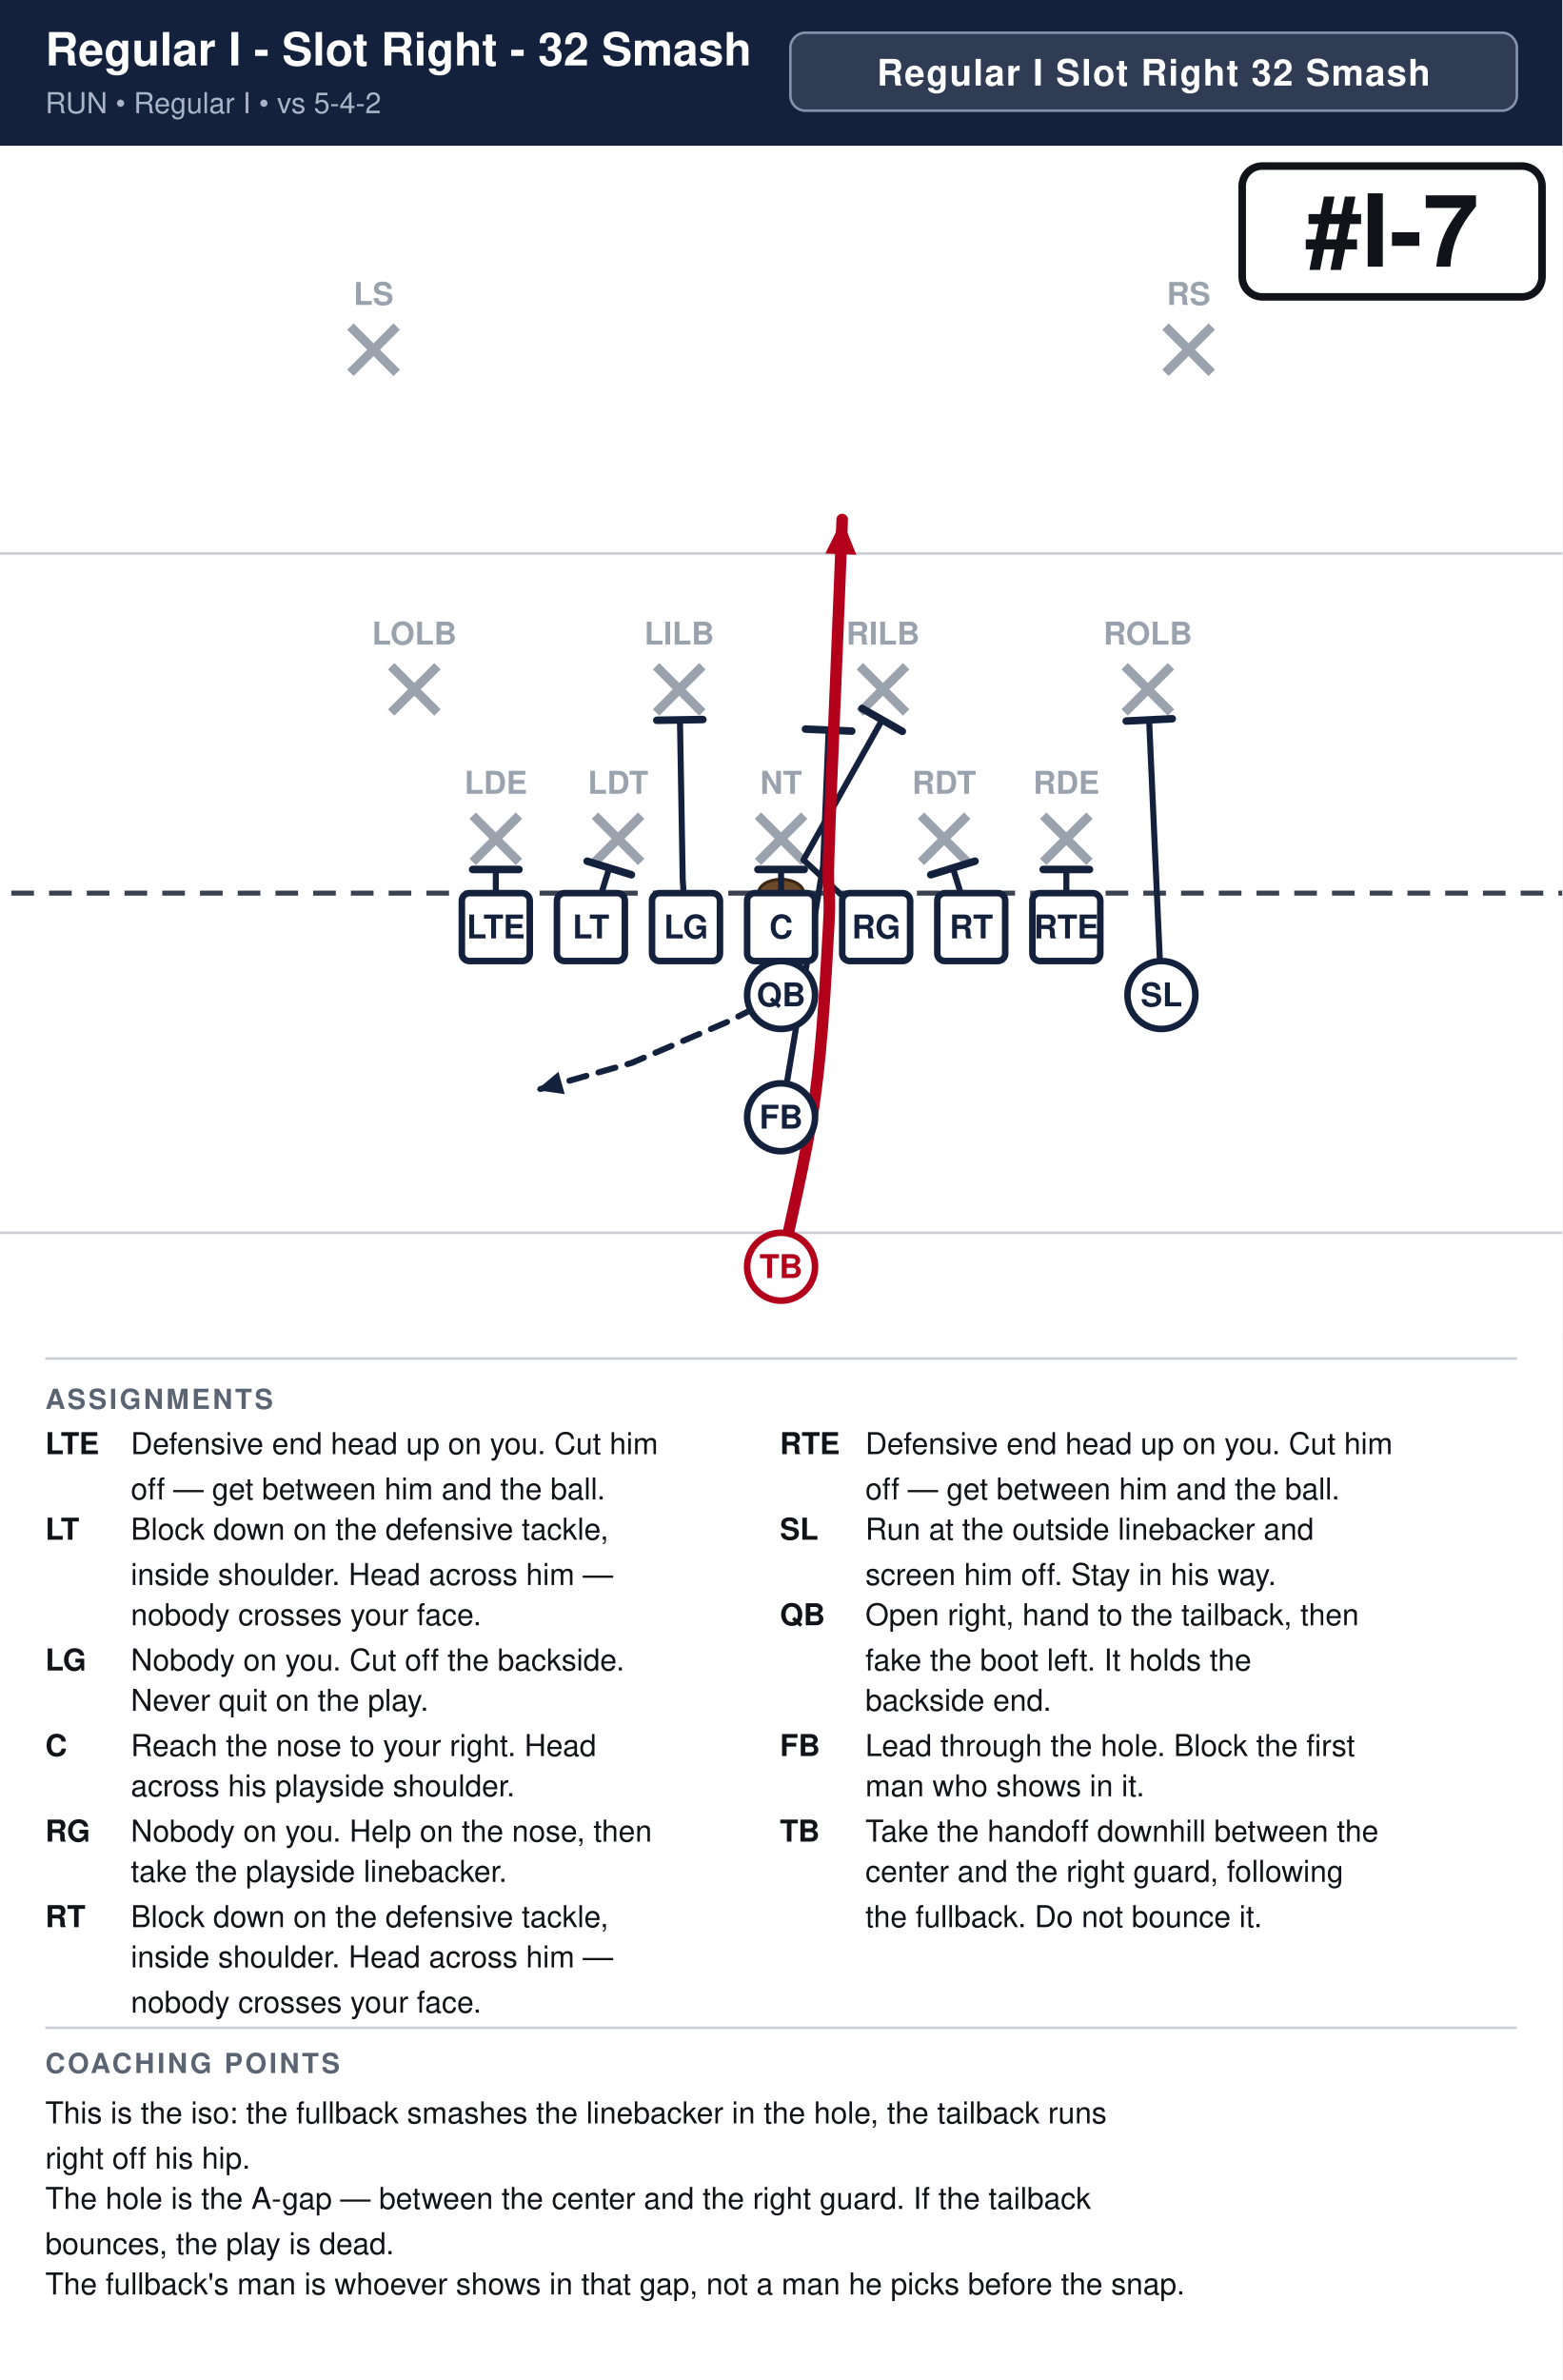
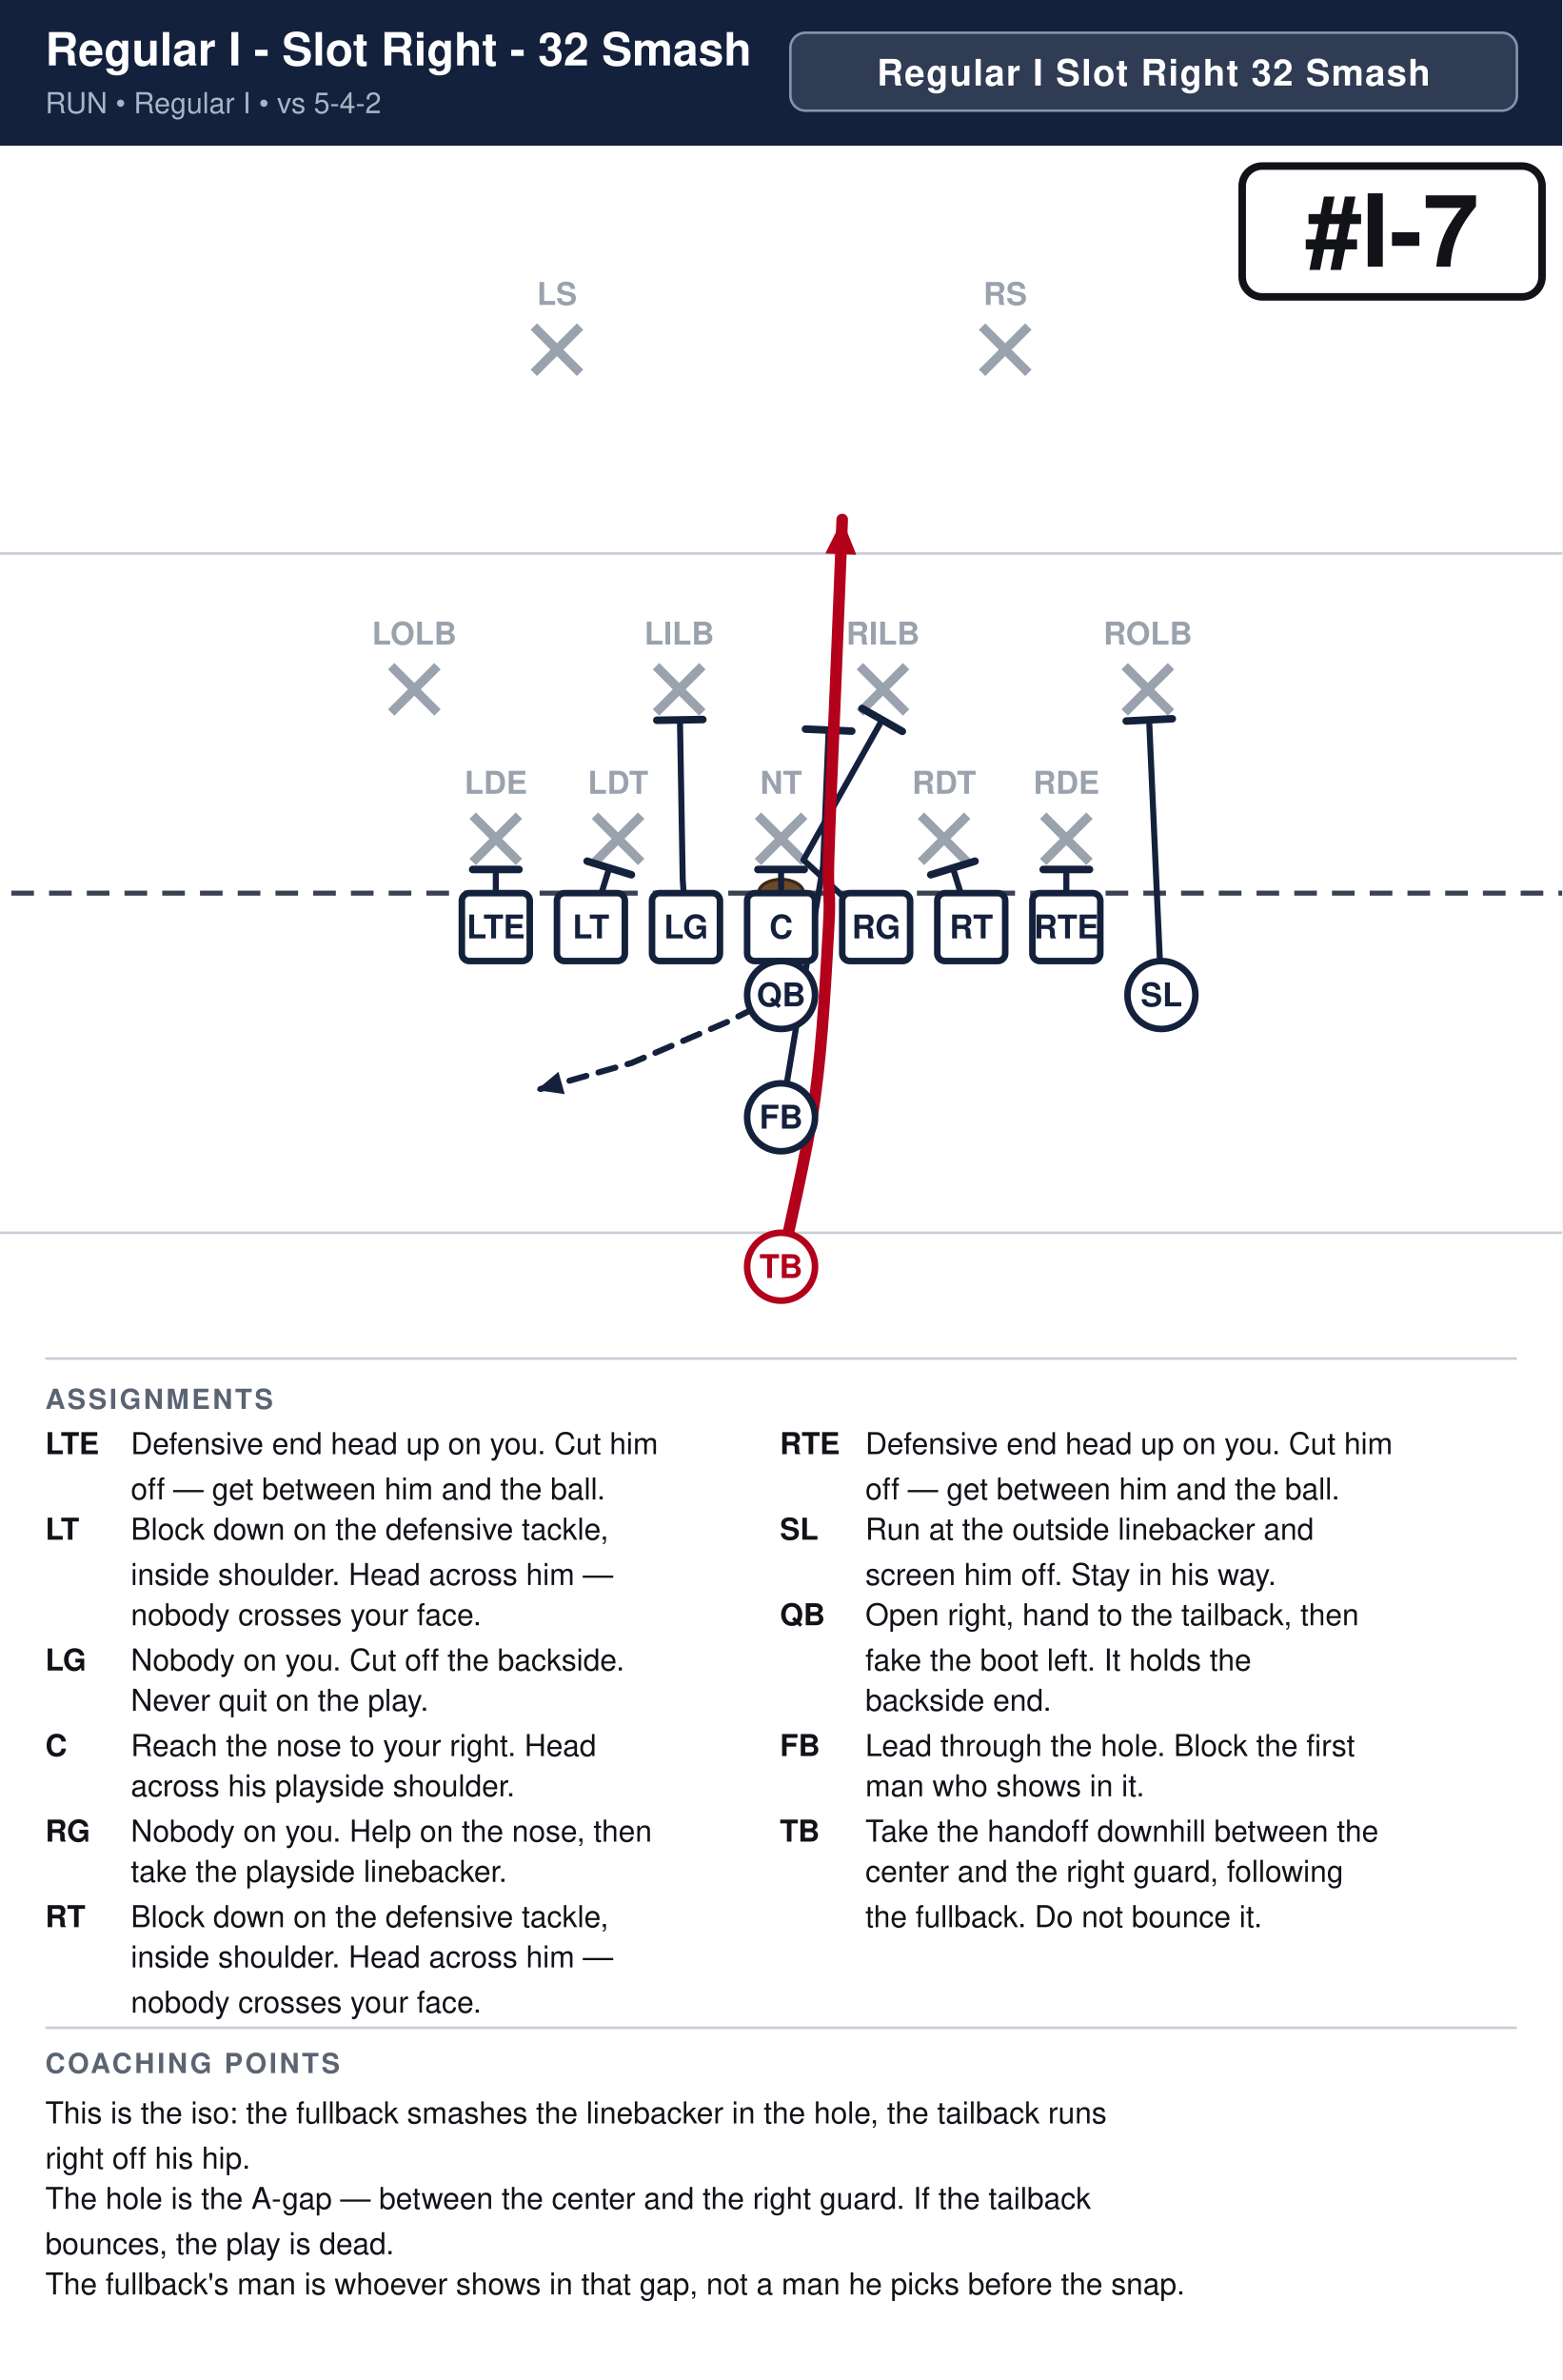
<svg xmlns="http://www.w3.org/2000/svg" width="621" height="946" viewBox="0 0 621 946" font-family="Segoe UI, Helvetica, Arial, sans-serif">
  <rect width="100%" height="100%" fill="#ffffff" />
  <rect x="0" y="0" width="621" height="58" fill="#14213d" />
  <text x="18" y="26" font-size="18.2" font-weight="700" fill="#ffffff">Regular I - Slot Right - 32 Smash</text>
  <text x="18" y="45" font-size="11.5" fill="#a9b4c7">RUN  •  Regular I  •  vs 5-4-2</text>
  <rect x="314.2" y="13" width="288.8" height="31" rx="6" fill="#ffffff" fill-opacity="0.12" stroke="#8593ad" stroke-width="1" />
  <text x="458.6" y="34" text-anchor="middle" font-size="14.5" font-weight="700" fill="#ffffff" letter-spacing="0.5">Regular I Slot Right 32 Smash</text>
  <clipPath id="fieldclip">
    <rect x="0" y="58" width="621" height="472" />
  </clipPath>
  <g clip-path="url(#fieldclip)">
    <g transform="translate(-40.5,31.0)">
      <rect x="0" y="0" width="702" height="513" fill="#ffffff" />
      <line x1="0" y1="459.0" x2="702" y2="459.0" stroke="#c8cdd6" stroke-width="1" />
      <line x1="0" y1="189.0" x2="702" y2="189.0" stroke="#c8cdd6" stroke-width="1" />
      <line x1="0" y1="324.0" x2="702" y2="324.0" stroke="#3a4150" stroke-width="2" stroke-dasharray="9 6" />
      <ellipse cx="351.0" cy="324.0" rx="9" ry="5.5" fill="#6b4a2b" stroke="#3a2716" stroke-width="1.2" />
      <line x1="228.4" y1="293.2" x2="246.8" y2="311.6" stroke="#9aa2ae" stroke-width="3.6" />
      <line x1="246.8" y1="293.2" x2="228.4" y2="311.6" stroke="#9aa2ae" stroke-width="3.6" />
      <text x="237.6" y="284.5" text-anchor="middle" font-size="12.5" fill="#9aa2ae" font-weight="600">LDE</text>
      <line x1="277.0" y1="293.2" x2="295.4" y2="311.6" stroke="#9aa2ae" stroke-width="3.6" />
      <line x1="295.4" y1="293.2" x2="277.0" y2="311.6" stroke="#9aa2ae" stroke-width="3.6" />
      <text x="286.2" y="284.5" text-anchor="middle" font-size="12.5" fill="#9aa2ae" font-weight="600">LDT</text>
      <line x1="341.8" y1="293.2" x2="360.2" y2="311.6" stroke="#9aa2ae" stroke-width="3.6" />
      <line x1="360.2" y1="293.2" x2="341.8" y2="311.6" stroke="#9aa2ae" stroke-width="3.6" />
      <text x="351.0" y="284.5" text-anchor="middle" font-size="12.5" fill="#9aa2ae" font-weight="600">NT</text>
      <line x1="406.6" y1="293.2" x2="425.0" y2="311.6" stroke="#9aa2ae" stroke-width="3.6" />
      <line x1="425.0" y1="293.2" x2="406.6" y2="311.6" stroke="#9aa2ae" stroke-width="3.6" />
      <text x="415.8" y="284.5" text-anchor="middle" font-size="12.5" fill="#9aa2ae" font-weight="600">RDT</text>
      <line x1="455.2" y1="293.2" x2="473.6" y2="311.6" stroke="#9aa2ae" stroke-width="3.6" />
      <line x1="473.6" y1="293.2" x2="455.2" y2="311.6" stroke="#9aa2ae" stroke-width="3.6" />
      <text x="464.4" y="284.5" text-anchor="middle" font-size="12.5" fill="#9aa2ae" font-weight="600">RDE</text>
      <line x1="196.0" y1="233.8" x2="214.4" y2="252.2" stroke="#9aa2ae" stroke-width="3.6" />
      <line x1="214.4" y1="233.8" x2="196.0" y2="252.2" stroke="#9aa2ae" stroke-width="3.6" />
      <text x="205.2" y="225.2" text-anchor="middle" font-size="12.5" fill="#9aa2ae" font-weight="600">LOLB</text>
      <line x1="301.3" y1="233.8" x2="319.7" y2="252.2" stroke="#9aa2ae" stroke-width="3.6" />
      <line x1="319.7" y1="233.8" x2="301.3" y2="252.2" stroke="#9aa2ae" stroke-width="3.6" />
      <text x="310.5" y="225.2" text-anchor="middle" font-size="12.5" fill="#9aa2ae" font-weight="600">LILB</text>
      <line x1="382.3" y1="233.8" x2="400.7" y2="252.2" stroke="#9aa2ae" stroke-width="3.6" />
      <line x1="400.7" y1="233.8" x2="382.3" y2="252.2" stroke="#9aa2ae" stroke-width="3.6" />
      <text x="391.5" y="225.2" text-anchor="middle" font-size="12.5" fill="#9aa2ae" font-weight="600">RILB</text>
      <line x1="487.6" y1="233.8" x2="506.0" y2="252.2" stroke="#9aa2ae" stroke-width="3.6" />
      <line x1="506.0" y1="233.8" x2="487.6" y2="252.2" stroke="#9aa2ae" stroke-width="3.6" />
      <text x="496.8" y="225.2" text-anchor="middle" font-size="12.5" fill="#9aa2ae" font-weight="600">ROLB</text>
-       <line x1="179.8" y1="98.8" x2="198.2" y2="117.2" stroke="#9aa2ae" stroke-width="3.6" />
-       <line x1="198.2" y1="98.8" x2="179.8" y2="117.2" stroke="#9aa2ae" stroke-width="3.6" />
-       <text x="189.0" y="90.2" text-anchor="middle" font-size="12.5" fill="#9aa2ae" font-weight="600">LS</text>
-       <line x1="503.8" y1="98.8" x2="522.2" y2="117.2" stroke="#9aa2ae" stroke-width="3.6" />
-       <line x1="522.2" y1="98.8" x2="503.8" y2="117.2" stroke="#9aa2ae" stroke-width="3.6" />
-       <text x="513.0" y="90.2" text-anchor="middle" font-size="12.5" fill="#9aa2ae" font-weight="600">RS</text>
+       <line x1="252.7" y1="98.8" x2="271.1" y2="117.2" stroke="#9aa2ae" stroke-width="3.6" />
+       <line x1="271.1" y1="98.8" x2="252.7" y2="117.2" stroke="#9aa2ae" stroke-width="3.6" />
+       <text x="261.9" y="90.2" text-anchor="middle" font-size="12.5" fill="#9aa2ae" font-weight="600">LS</text>
+       <line x1="430.9" y1="98.8" x2="449.3" y2="117.2" stroke="#9aa2ae" stroke-width="3.6" />
+       <line x1="449.3" y1="98.8" x2="430.9" y2="117.2" stroke="#9aa2ae" stroke-width="3.6" />
+       <text x="440.1" y="90.2" text-anchor="middle" font-size="12.5" fill="#9aa2ae" font-weight="600">RS</text>
      <path d="M237.6,337.5 L237.6,314.6" fill="none" stroke="#14213d" stroke-width="2.4" stroke-linecap="round" stroke-linejoin="round" />
      <line x1="228.4" y1="314.6" x2="246.8" y2="314.6" stroke="#14213d" stroke-width="3.0" stroke-linecap="round" />
      <path d="M275.4,337.5 L282.7,314.0" fill="none" stroke="#14213d" stroke-width="2.4" stroke-linecap="round" stroke-linejoin="round" />
      <line x1="273.9" y1="311.3" x2="291.5" y2="316.7" stroke="#14213d" stroke-width="3.0" stroke-linecap="round" />
      <path d="M313.2,337.5 L311.9,318.6 L310.8,255.1" fill="none" stroke="#14213d" stroke-width="2.4" stroke-linecap="round" stroke-linejoin="round" />
      <line x1="301.6" y1="255.3" x2="319.9" y2="255.0" stroke="#14213d" stroke-width="3.0" stroke-linecap="round" />
      <path d="M351.0,337.5 L351.0,314.6" fill="none" stroke="#14213d" stroke-width="2.4" stroke-linecap="round" stroke-linejoin="round" />
      <line x1="341.8" y1="314.6" x2="360.2" y2="314.6" stroke="#14213d" stroke-width="3.0" stroke-linecap="round" />
      <path d="M388.8,337.5 L359.9,310.8 L391.2,255.1" fill="none" stroke="#14213d" stroke-width="2.4" stroke-linecap="round" stroke-linejoin="round" />
      <line x1="383.2" y1="250.6" x2="399.2" y2="259.7" stroke="#14213d" stroke-width="3.0" stroke-linecap="round" />
      <path d="M426.6,337.5 L419.3,314.0" fill="none" stroke="#14213d" stroke-width="2.4" stroke-linecap="round" stroke-linejoin="round" />
      <line x1="410.5" y1="316.7" x2="428.1" y2="311.3" stroke="#14213d" stroke-width="3.0" stroke-linecap="round" />
      <path d="M464.4,337.5 L464.4,314.6" fill="none" stroke="#14213d" stroke-width="2.4" stroke-linecap="round" stroke-linejoin="round" />
      <line x1="455.2" y1="314.6" x2="473.6" y2="314.6" stroke="#14213d" stroke-width="3.0" stroke-linecap="round" />
      <path d="M502.2,364.5 L497.3,255.1" fill="none" stroke="#14213d" stroke-width="2.4" stroke-linecap="round" stroke-linejoin="round" />
      <line x1="488.2" y1="255.6" x2="506.5" y2="254.7" stroke="#14213d" stroke-width="3.0" stroke-linecap="round" />
      <path d="M351.0,364.5 L329.4,375.3 L291.6,391.5 L253.8,402.3" fill="none" stroke="#14213d" stroke-width="2.4" stroke-linecap="round" stroke-linejoin="round" stroke-dasharray="7 5" />
      <polygon points="253.8,402.3 262.5,395.0 265.0,403.9" fill="#14213d" />
      <path d="M351.0,413.1 L367.7,313.2 L369.9,259.2" fill="none" stroke="#14213d" stroke-width="2.4" stroke-linecap="round" stroke-linejoin="round" />
      <line x1="360.7" y1="258.8" x2="379.1" y2="259.6" stroke="#14213d" stroke-width="3.0" stroke-linecap="round" />
      <path d="M351.0,472.5 C353.2,461.2 361.4,427.5 364.5,405.0 C367.6,382.5 369.0,353.2 369.9,337.5 C370.8,321.8 369.4,326.2 369.9,310.5 C370.3,294.8 371.7,265.5 372.6,243.0 C373.5,220.5 374.9,186.8 375.3,175.5" fill="none" stroke="#b3001b" stroke-width="4.6" stroke-linecap="round" stroke-linejoin="round" />
      <polygon points="375.3,175.5 380.9,189.5 368.6,189.0" fill="#b3001b" />
      <rect x="224.1" y="324.0" width="27.0" height="27.0" rx="3" fill="#ffffff" stroke="#14213d" stroke-width="2.6" />
      <text x="237.6" y="342.0" text-anchor="middle" font-size="13" font-weight="700" fill="#14213d">LTE</text>
      <rect x="261.9" y="324.0" width="27.0" height="27.0" rx="3" fill="#ffffff" stroke="#14213d" stroke-width="2.6" />
      <text x="275.4" y="342.0" text-anchor="middle" font-size="13" font-weight="700" fill="#14213d">LT</text>
      <rect x="299.7" y="324.0" width="27.0" height="27.0" rx="3" fill="#ffffff" stroke="#14213d" stroke-width="2.6" />
      <text x="313.2" y="342.0" text-anchor="middle" font-size="13" font-weight="700" fill="#14213d">LG</text>
      <rect x="337.5" y="324.0" width="27.0" height="27.0" rx="3" fill="#ffffff" stroke="#14213d" stroke-width="2.6" />
      <text x="351.0" y="342.0" text-anchor="middle" font-size="13" font-weight="700" fill="#14213d">C</text>
      <rect x="375.3" y="324.0" width="27.0" height="27.0" rx="3" fill="#ffffff" stroke="#14213d" stroke-width="2.6" />
      <text x="388.8" y="342.0" text-anchor="middle" font-size="13" font-weight="700" fill="#14213d">RG</text>
      <rect x="413.1" y="324.0" width="27.0" height="27.0" rx="3" fill="#ffffff" stroke="#14213d" stroke-width="2.6" />
      <text x="426.6" y="342.0" text-anchor="middle" font-size="13" font-weight="700" fill="#14213d">RT</text>
      <rect x="450.9" y="324.0" width="27.0" height="27.0" rx="3" fill="#ffffff" stroke="#14213d" stroke-width="2.6" />
      <text x="464.4" y="342.0" text-anchor="middle" font-size="13" font-weight="700" fill="#14213d">RTE</text>
      <circle cx="502.2" cy="364.5" r="13.5" fill="#ffffff" stroke="#14213d" stroke-width="2.6" />
      <text x="502.2" y="369.0" text-anchor="middle" font-size="13" font-weight="700" fill="#14213d">SL</text>
      <circle cx="351.0" cy="364.5" r="13.5" fill="#ffffff" stroke="#14213d" stroke-width="2.6" />
      <text x="351.0" y="369.0" text-anchor="middle" font-size="13" font-weight="700" fill="#14213d">QB</text>
      <circle cx="351.0" cy="413.1" r="13.5" fill="#ffffff" stroke="#14213d" stroke-width="2.6" />
      <text x="351.0" y="417.6" text-anchor="middle" font-size="13" font-weight="700" fill="#14213d">FB</text>
      <circle cx="351.0" cy="472.5" r="13.5" fill="#ffffff" stroke="#b3001b" stroke-width="2.6" />
      <text x="351.0" y="477.0" text-anchor="middle" font-size="13" font-weight="700" fill="#b3001b">TB</text>
      <rect x="534.3" y="35.0" width="119.2" height="52.0" rx="8" fill="#ffffff" stroke="#111318" stroke-width="3" />
      <text x="593.9" y="75.0" text-anchor="middle" font-size="40" font-weight="800" fill="#111318">#I-7</text>
    </g>
  </g>
  <line x1="18" y1="540" x2="603" y2="540" stroke="#c8cdd6" stroke-width="1" />
  <text x="18" y="560" font-size="11" font-weight="700" fill="#5b6472" letter-spacing="1">ASSIGNMENTS</text>
  <text x="18" y="578" font-size="12" font-weight="700" fill="#111318">LTE</text>
  <text x="52" y="578" font-size="12" fill="#111318">Defensive end head up on you. Cut him</text>
  <text x="52" y="596" font-size="12" fill="#111318">off — get between him and the ball.</text>
  <text x="18" y="612" font-size="12" font-weight="700" fill="#111318">LT</text>
  <text x="52" y="612" font-size="12" fill="#111318">Block down on the defensive tackle,</text>
  <text x="52" y="630" font-size="12" fill="#111318">inside shoulder. Head across him —</text>
  <text x="52" y="646" font-size="12" fill="#111318">nobody crosses your face.</text>
  <text x="18" y="664" font-size="12" font-weight="700" fill="#111318">LG</text>
  <text x="52" y="664" font-size="12" fill="#111318">Nobody on you. Cut off the backside.</text>
  <text x="52" y="680" font-size="12" fill="#111318">Never quit on the play.</text>
  <text x="18" y="698" font-size="12" font-weight="700" fill="#111318">C</text>
  <text x="52" y="698" font-size="12" fill="#111318">Reach the nose to your right. Head</text>
  <text x="52" y="714" font-size="12" fill="#111318">across his playside shoulder.</text>
  <text x="18" y="732" font-size="12" font-weight="700" fill="#111318">RG</text>
  <text x="52" y="732" font-size="12" fill="#111318">Nobody on you. Help on the nose, then</text>
  <text x="52" y="748" font-size="12" fill="#111318">take the playside linebacker.</text>
  <text x="18" y="766" font-size="12" font-weight="700" fill="#111318">RT</text>
  <text x="52" y="766" font-size="12" fill="#111318">Block down on the defensive tackle,</text>
  <text x="52" y="782" font-size="12" fill="#111318">inside shoulder. Head across him —</text>
  <text x="52" y="800" font-size="12" fill="#111318">nobody crosses your face.</text>
  <text x="310" y="578" font-size="12" font-weight="700" fill="#111318">RTE</text>
  <text x="344" y="578" font-size="12" fill="#111318">Defensive end head up on you. Cut him</text>
  <text x="344" y="596" font-size="12" fill="#111318">off — get between him and the ball.</text>
  <text x="310" y="612" font-size="12" font-weight="700" fill="#111318">SL</text>
  <text x="344" y="612" font-size="12" fill="#111318">Run at the outside linebacker and</text>
  <text x="344" y="630" font-size="12" fill="#111318">screen him off. Stay in his way.</text>
  <text x="310" y="646" font-size="12" font-weight="700" fill="#111318">QB</text>
  <text x="344" y="646" font-size="12" fill="#111318">Open right, hand to the tailback, then</text>
  <text x="344" y="664" font-size="12" fill="#111318">fake the boot left. It holds the</text>
  <text x="344" y="680" font-size="12" fill="#111318">backside end.</text>
  <text x="310" y="698" font-size="12" font-weight="700" fill="#111318">FB</text>
  <text x="344" y="698" font-size="12" fill="#111318">Lead through the hole. Block the first</text>
  <text x="344" y="714" font-size="12" fill="#111318">man who shows in it.</text>
  <text x="310" y="732" font-size="12" font-weight="700" fill="#111318">TB</text>
  <text x="344" y="732" font-size="12" fill="#111318">Take the handoff downhill between the</text>
  <text x="344" y="748" font-size="12" fill="#111318">center and the right guard, following</text>
  <text x="344" y="766" font-size="12" fill="#111318">the fullback. Do not bounce it.</text>
  <line x1="18" y1="806" x2="603" y2="806" stroke="#c8cdd6" stroke-width="1" />
  <text x="18" y="824" font-size="11" font-weight="700" fill="#5b6472" letter-spacing="1">COACHING POINTS</text>
  <text x="18" y="844" font-size="12" fill="#111318">This is the iso: the fullback smashes the linebacker in the hole, the tailback runs</text>
  <text x="18" y="862" font-size="12" fill="#111318">right off his hip.</text>
  <text x="18" y="878" font-size="12" fill="#111318">The hole is the A-gap — between the center and the right guard. If the tailback</text>
  <text x="18" y="896" font-size="12" fill="#111318">bounces, the play is dead.</text>
  <text x="18" y="912" font-size="12" fill="#111318">The fullback's man is whoever shows in that gap, not a man he picks before the snap.</text>
</svg>
